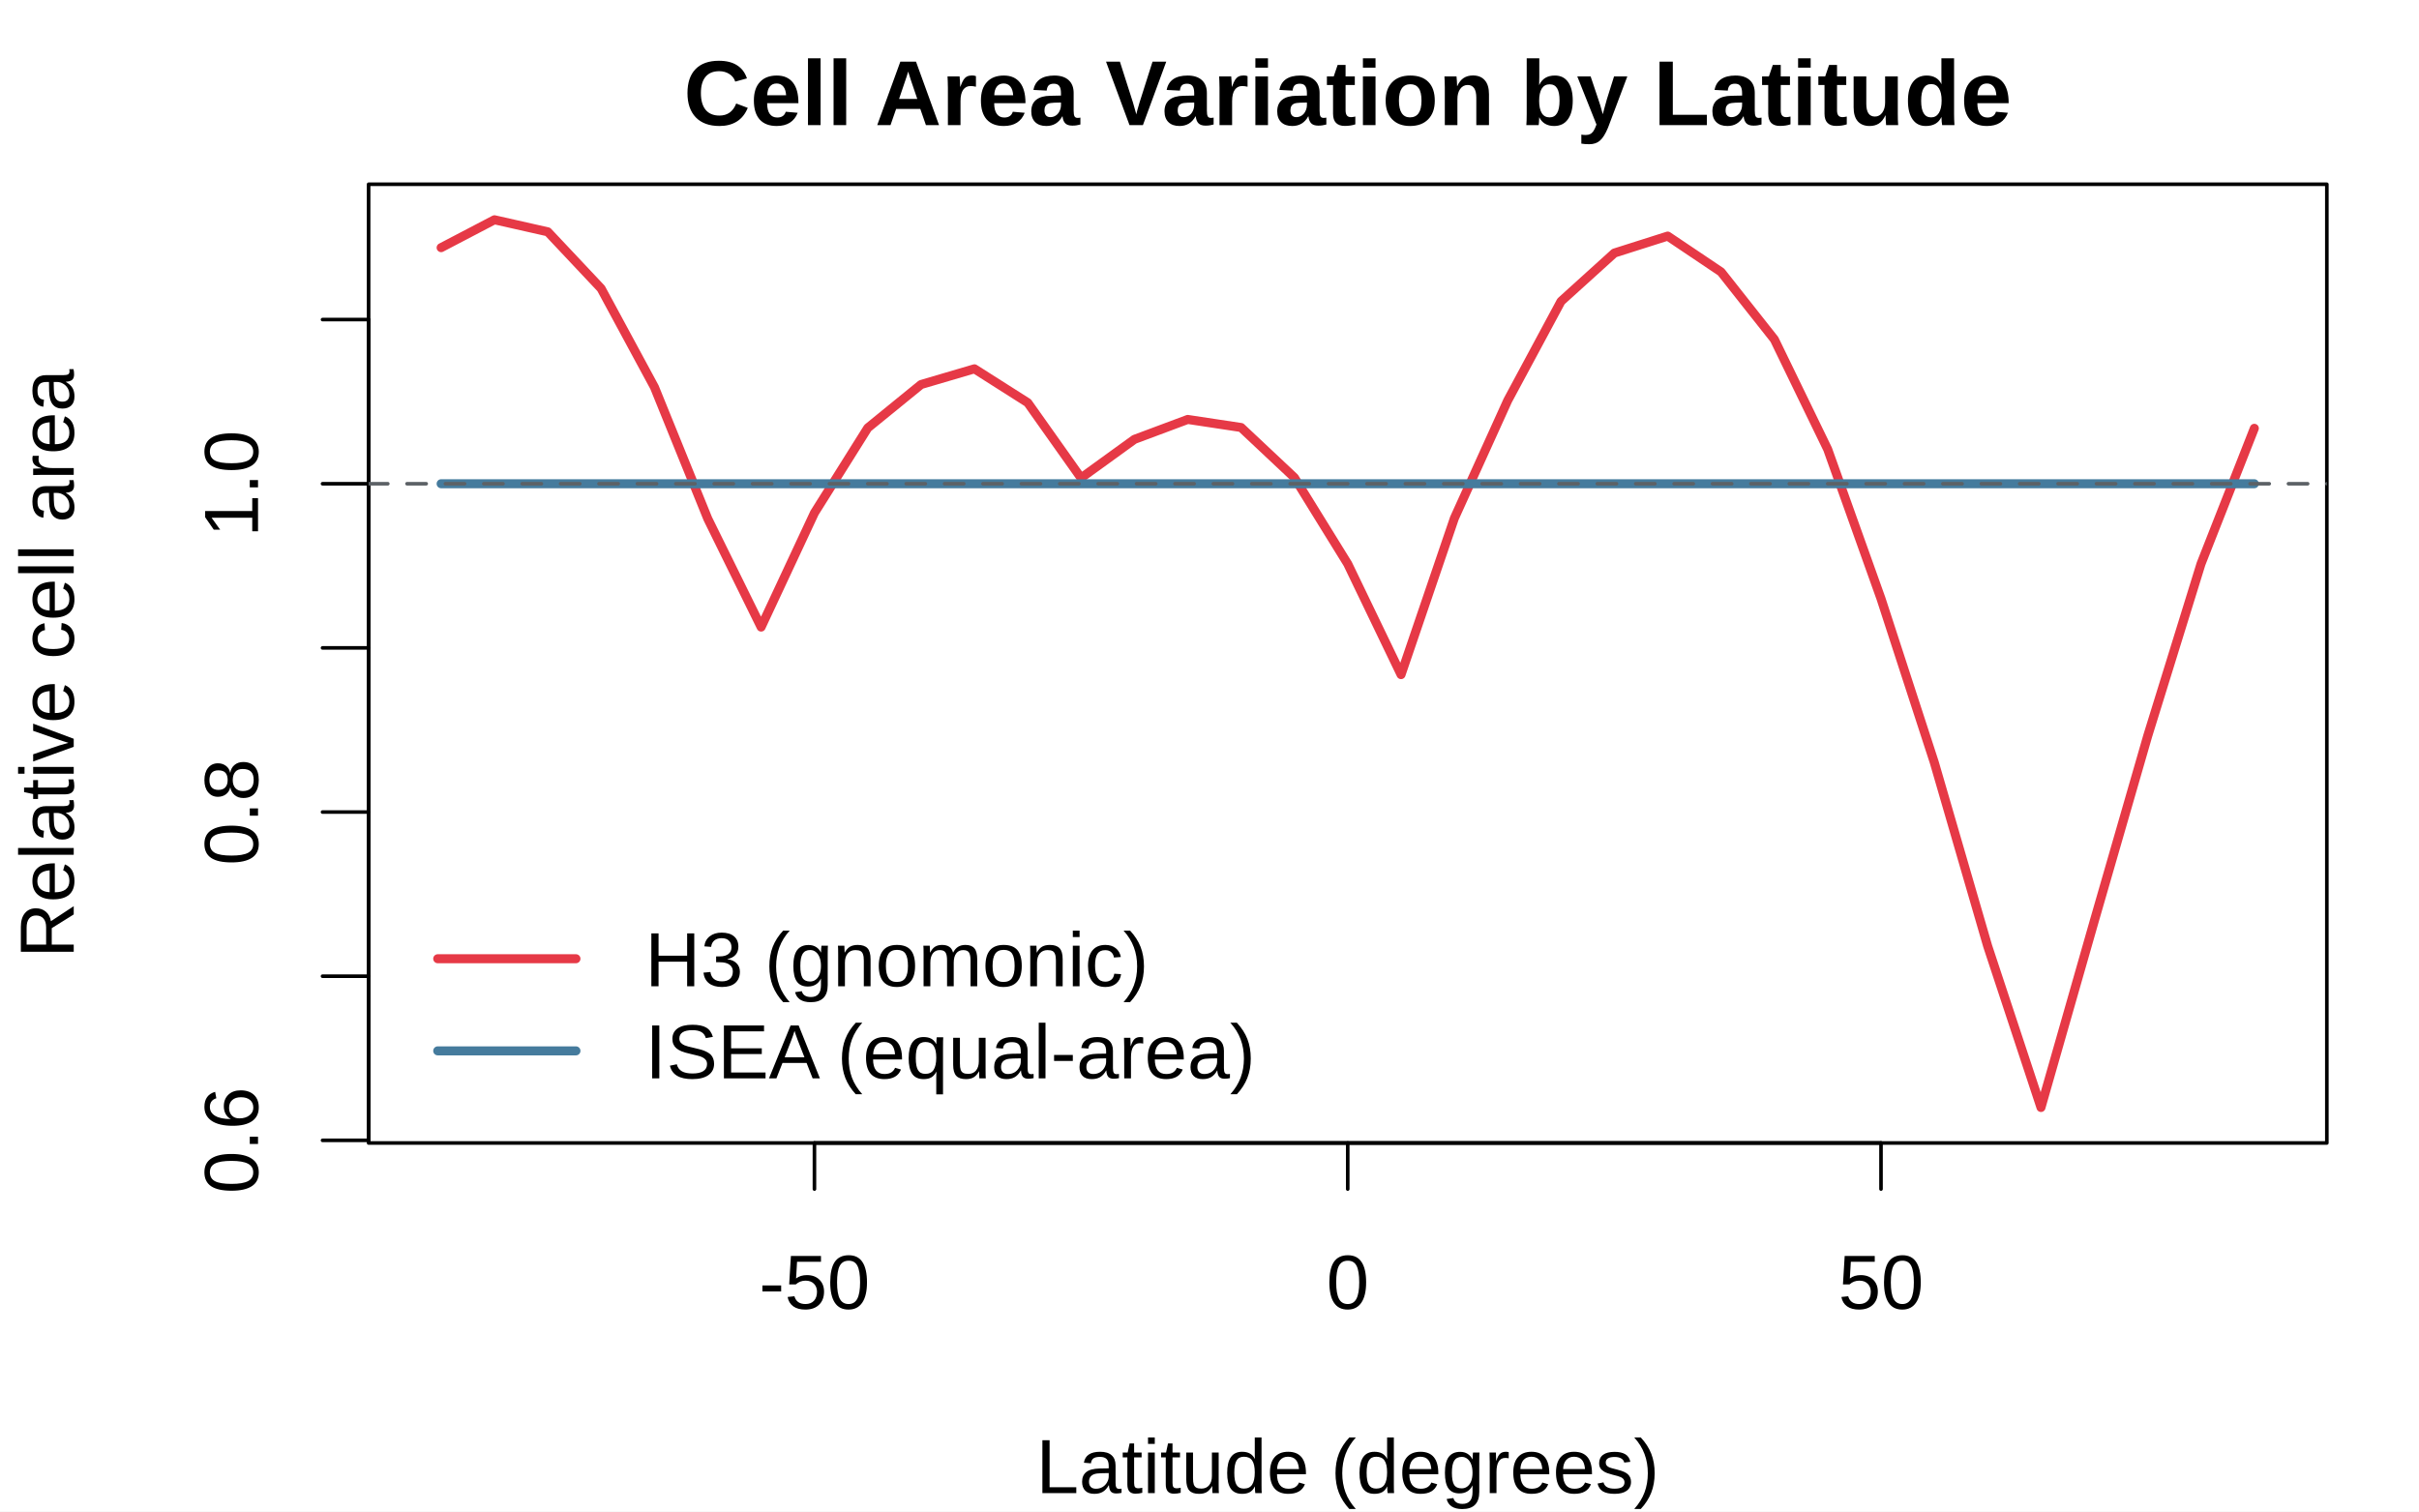
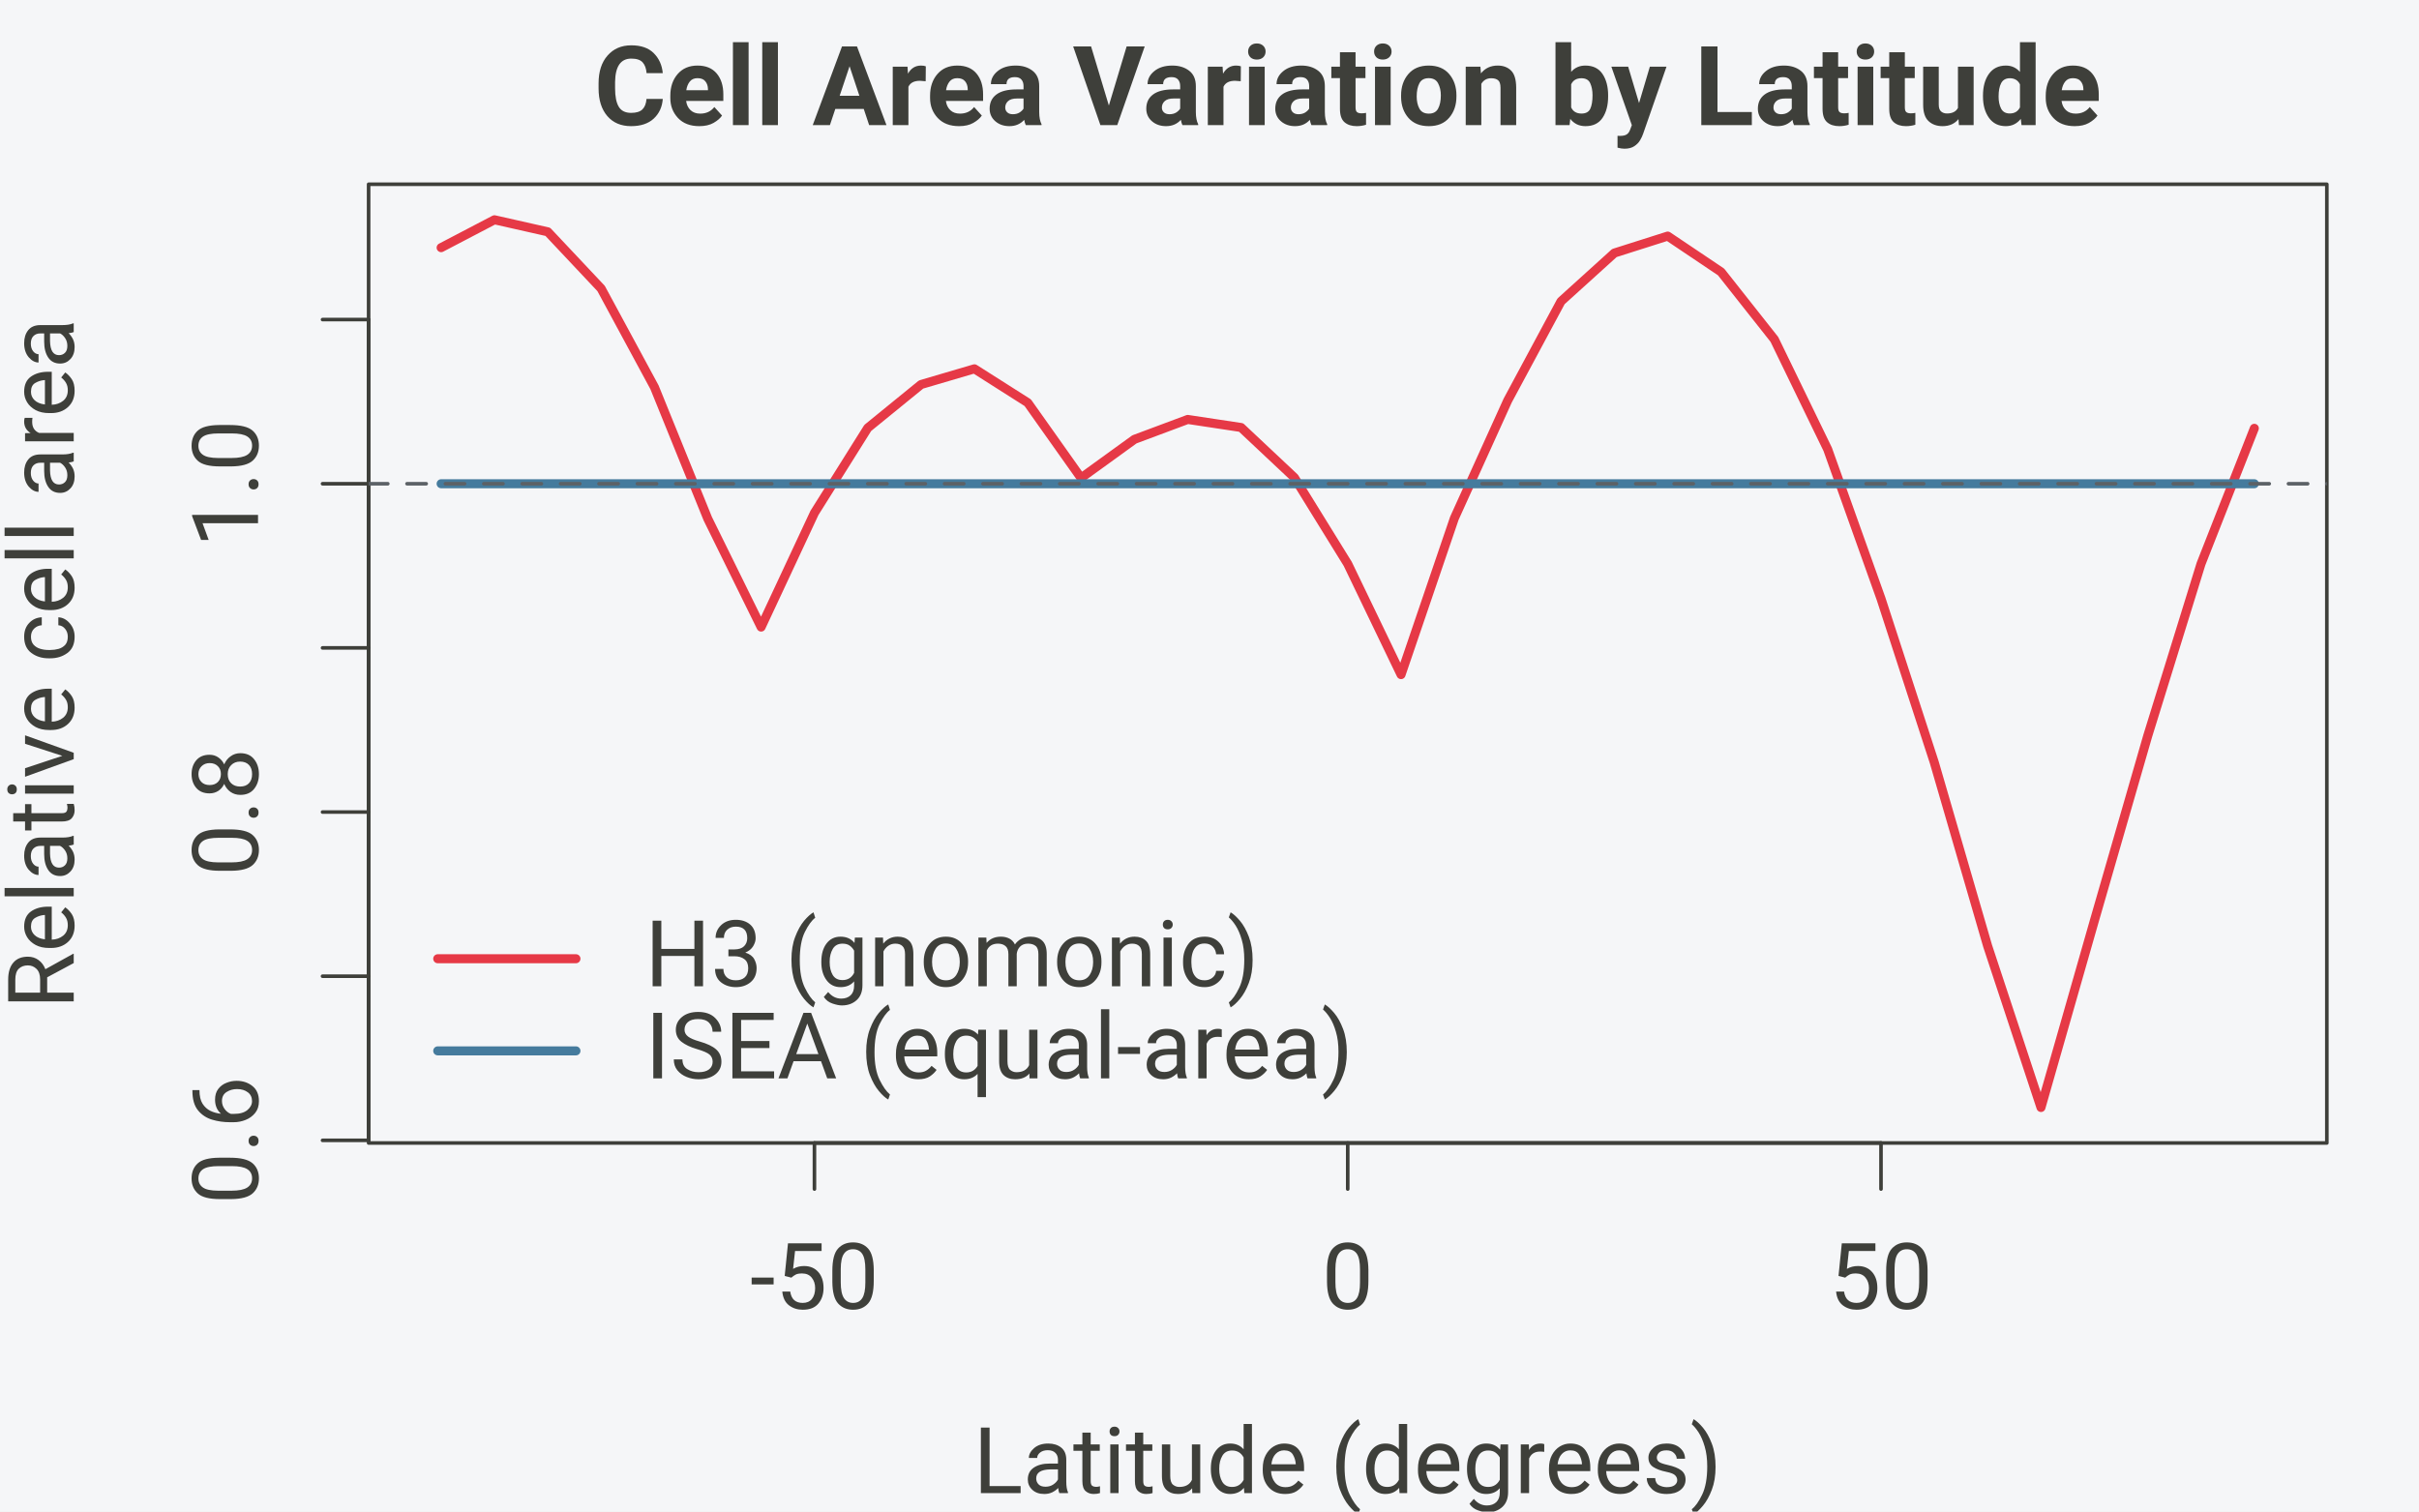
<svg xmlns="http://www.w3.org/2000/svg" width="504.00pt" height="315.00pt" viewBox="0 0 504.00 315.00">
  <g class="svglite">
    <defs>
      <style type="text/css">
-     .svglite line, .svglite polyline, .svglite polygon, .svglite path, .svglite rect, .svglite circle {
+     /* theme-aware-processed */
+     .svglite line, .svglite polyline, .svglite polygon, .svglite path, .svglite circle {
      fill: none;
-       stroke: #000000;
+       stroke: #3E3F3A;
+       stroke-linecap: round;
+       stroke-linejoin: round;
+       stroke-miterlimit: 10.00;
+     }
+     .svglite &gt; g &gt; rect {
+       fill: none;
+       stroke: #3E3F3A;
      stroke-linecap: round;
      stroke-linejoin: round;
      stroke-miterlimit: 10.00;
    }
    .svglite text {
      white-space: pre;
+       fill: #3E3F3A;
    }
    .svglite g.glyphgroup path {
      fill: inherit;
      stroke: none;
    }
  </style>
    </defs>
-     <rect width="100%" height="100%" style="stroke: none; fill: #FFFFFF;" />
+     <rect class="svg-bg" width="100%" height="100%" style="stroke: none; fill: #F5F6F8;" />
    <defs>
      <clipPath id="cpMC4wMHw1MDQuMDB8MC4wMHwzMTUuMDA=">
        <rect x="0.00" y="0.00" width="504.00" height="315.00" />
      </clipPath>
    </defs>
    <g clip-path="url(#cpMC4wMHw1MDQuMDB8MC4wMHwzMTUuMDA=)">
</g>
    <defs>
      <clipPath id="cpNzYuODB8NDg0LjgwfDM4LjQwfDIzOC4yMA==">
        <rect x="76.80" y="38.40" width="408.00" height="199.80" />
      </clipPath>
    </defs>
    <g clip-path="url(#cpNzYuODB8NDg0LjgwfDM4LjQwfDIzOC4yMA==)">
      <polyline points="91.91,51.61 103.02,45.80 114.13,48.31 125.24,60.12 136.36,80.70 147.47,108.11 158.58,130.68 169.69,106.89 180.80,89.18 191.91,80.13 203.02,76.86 214.13,83.92 225.24,99.61 236.36,91.56 247.47,87.41 258.58,89.09 269.69,99.53 280.80,117.51 291.91,140.59 303.02,108.00 314.13,83.47 325.24,62.80 336.36,52.73 347.47,49.20 358.58,56.67 369.69,70.73 380.80,93.63 391.91,124.76 403.02,158.92 414.13,197.16 425.24,230.80 436.36,191.88 447.47,153.39 458.58,117.51 469.69,89.26 " style="stroke-width: 1.88; stroke: #E63946;" />
    </g>
    <g clip-path="url(#cpMC4wMHw1MDQuMDB8MC4wMHwzMTUuMDA=)">
      <line x1="169.69" y1="238.20" x2="391.91" y2="238.20" style="stroke-width: 0.75;" />
      <line x1="169.69" y1="238.20" x2="169.69" y2="247.80" style="stroke-width: 0.75;" />
      <line x1="280.80" y1="238.20" x2="280.80" y2="247.80" style="stroke-width: 0.75;" />
      <line x1="391.91" y1="238.20" x2="391.91" y2="247.80" style="stroke-width: 0.75;" />
-       <text x="169.69" y="272.76" text-anchor="middle" style="font-size: 16.00px; font-family: &quot;Arial&quot;;" textLength="23.14px" lengthAdjust="spacingAndGlyphs">-50</text>
-       <text x="280.80" y="272.76" text-anchor="middle" style="font-size: 16.00px; font-family: &quot;Arial&quot;;" textLength="8.91px" lengthAdjust="spacingAndGlyphs">0</text>
-       <text x="391.91" y="272.76" text-anchor="middle" style="font-size: 16.00px; font-family: &quot;Arial&quot;;" textLength="17.81px" lengthAdjust="spacingAndGlyphs">50</text>
+       <text x="169.69" y="272.76" text-anchor="middle" style="font-size: 1.6em; font-family: &quot;Roboto&quot;, -apple-system, BlinkMacSystemFont, &quot;Segoe UI&quot;, system-ui, sans-serif;">-50</text>
+       <text x="280.80" y="272.76" text-anchor="middle" style="font-size: 1.6em; font-family: &quot;Roboto&quot;, -apple-system, BlinkMacSystemFont, &quot;Segoe UI&quot;, system-ui, sans-serif;">0</text>
+       <text x="391.91" y="272.76" text-anchor="middle" style="font-size: 1.6em; font-family: &quot;Roboto&quot;, -apple-system, BlinkMacSystemFont, &quot;Segoe UI&quot;, system-ui, sans-serif;">50</text>
      <line x1="76.80" y1="237.65" x2="76.80" y2="66.60" style="stroke-width: 0.75;" />
      <line x1="76.80" y1="237.65" x2="67.20" y2="237.65" style="stroke-width: 0.75;" />
      <line x1="76.80" y1="203.44" x2="67.20" y2="203.44" style="stroke-width: 0.75;" />
      <line x1="76.80" y1="169.23" x2="67.20" y2="169.23" style="stroke-width: 0.75;" />
      <line x1="76.80" y1="135.02" x2="67.20" y2="135.02" style="stroke-width: 0.75;" />
      <line x1="76.80" y1="100.81" x2="67.20" y2="100.81" style="stroke-width: 0.75;" />
      <line x1="76.80" y1="66.60" x2="67.20" y2="66.60" style="stroke-width: 0.75;" />
-       <text transform="translate(53.76,237.65) rotate(-90)" text-anchor="middle" style="font-size: 16.00px; font-family: &quot;Arial&quot;;" textLength="22.27px" lengthAdjust="spacingAndGlyphs">0.6</text>
-       <text transform="translate(53.76,169.23) rotate(-90)" text-anchor="middle" style="font-size: 16.00px; font-family: &quot;Arial&quot;;" textLength="22.27px" lengthAdjust="spacingAndGlyphs">0.8</text>
-       <text transform="translate(53.76,100.81) rotate(-90)" text-anchor="middle" style="font-size: 16.00px; font-family: &quot;Arial&quot;;" textLength="22.27px" lengthAdjust="spacingAndGlyphs">1.0</text>
+       <text transform="translate(53.76,237.65) rotate(-90)" text-anchor="middle" style="font-size: 1.6em; font-family: &quot;Roboto&quot;, -apple-system, BlinkMacSystemFont, &quot;Segoe UI&quot;, system-ui, sans-serif;">0.6</text>
+       <text transform="translate(53.76,169.23) rotate(-90)" text-anchor="middle" style="font-size: 1.6em; font-family: &quot;Roboto&quot;, -apple-system, BlinkMacSystemFont, &quot;Segoe UI&quot;, system-ui, sans-serif;">0.8</text>
+       <text transform="translate(53.76,100.81) rotate(-90)" text-anchor="middle" style="font-size: 1.6em; font-family: &quot;Roboto&quot;, -apple-system, BlinkMacSystemFont, &quot;Segoe UI&quot;, system-ui, sans-serif;">1.0</text>
      <polygon points="76.80,238.20 484.80,238.20 484.80,38.40 76.80,38.40 " style="stroke-width: 0.75;" />
-       <text x="280.80" y="26.07" text-anchor="middle" style="font-size: 19.20px; font-weight: bold; font-family: &quot;Arial&quot;;" textLength="276.48px" lengthAdjust="spacingAndGlyphs">Cell Area Variation by Latitude</text>
-       <text x="280.80" y="311.16" text-anchor="middle" style="font-size: 16.00px; font-family: &quot;Arial&quot;;" textLength="129.97px" lengthAdjust="spacingAndGlyphs">Latitude (degrees)</text>
-       <text transform="translate(15.36,138.30) rotate(-90)" text-anchor="middle" style="font-size: 16.00px; font-family: &quot;Arial&quot;;" textLength="122.84px" lengthAdjust="spacingAndGlyphs">Relative cell area</text>
+       <text x="280.80" y="26.07" text-anchor="middle" style="font-size: 1.92em; font-weight: bold; font-family: &quot;Roboto&quot;, -apple-system, BlinkMacSystemFont, &quot;Segoe UI&quot;, system-ui, sans-serif;">Cell Area Variation by Latitude</text>
+       <text x="280.80" y="311.16" text-anchor="middle" style="font-size: 1.6em; font-family: &quot;Roboto&quot;, -apple-system, BlinkMacSystemFont, &quot;Segoe UI&quot;, system-ui, sans-serif;">Latitude (degrees)</text>
+       <text transform="translate(15.36,138.30) rotate(-90)" text-anchor="middle" style="font-size: 1.6em; font-family: &quot;Roboto&quot;, -apple-system, BlinkMacSystemFont, &quot;Segoe UI&quot;, system-ui, sans-serif;">Relative cell area</text>
    </g>
    <g clip-path="url(#cpNzYuODB8NDg0LjgwfDM4LjQwfDIzOC4yMA==)">
      <polyline points="91.91,100.81 103.02,100.81 114.13,100.81 125.24,100.81 136.36,100.81 147.47,100.81 158.58,100.81 169.69,100.81 180.80,100.81 191.91,100.81 203.02,100.81 214.13,100.81 225.24,100.81 236.36,100.81 247.47,100.81 258.58,100.81 269.69,100.81 280.80,100.81 291.91,100.81 303.02,100.81 314.13,100.81 325.24,100.81 336.36,100.81 347.47,100.81 358.58,100.81 369.69,100.81 380.80,100.81 391.91,100.81 403.02,100.81 414.13,100.81 425.24,100.81 436.36,100.81 447.47,100.81 458.58,100.81 469.69,100.81 " style="stroke-width: 1.88; stroke: #457B9D;" />
      <line x1="76.80" y1="100.81" x2="484.80" y2="100.81" style="stroke-width: 0.75; stroke: #5C6166; stroke-dasharray: 4.00,4.00;" />
      <line x1="91.20" y1="199.80" x2="120.00" y2="199.80" style="stroke-width: 1.88; stroke: #E63946;" />
      <line x1="91.20" y1="219.00" x2="120.00" y2="219.00" style="stroke-width: 1.88; stroke: #457B9D;" />
-       <text x="134.40" y="205.53" style="font-size: 16.00px; font-family: &quot;Arial&quot;;" textLength="105.00px" lengthAdjust="spacingAndGlyphs">H3 (gnomonic)</text>
-       <text x="134.40" y="224.73" style="font-size: 16.00px; font-family: &quot;Arial&quot;;" textLength="127.27px" lengthAdjust="spacingAndGlyphs">ISEA (equal-area)</text>
+       <text x="134.40" y="205.53" style="font-size: 1.6em; font-family: &quot;Roboto&quot;, -apple-system, BlinkMacSystemFont, &quot;Segoe UI&quot;, system-ui, sans-serif;">H3 (gnomonic)</text>
+       <text x="134.40" y="224.73" style="font-size: 1.6em; font-family: &quot;Roboto&quot;, -apple-system, BlinkMacSystemFont, &quot;Segoe UI&quot;, system-ui, sans-serif;">ISEA (equal-area)</text>
    </g>
  </g>
</svg>
